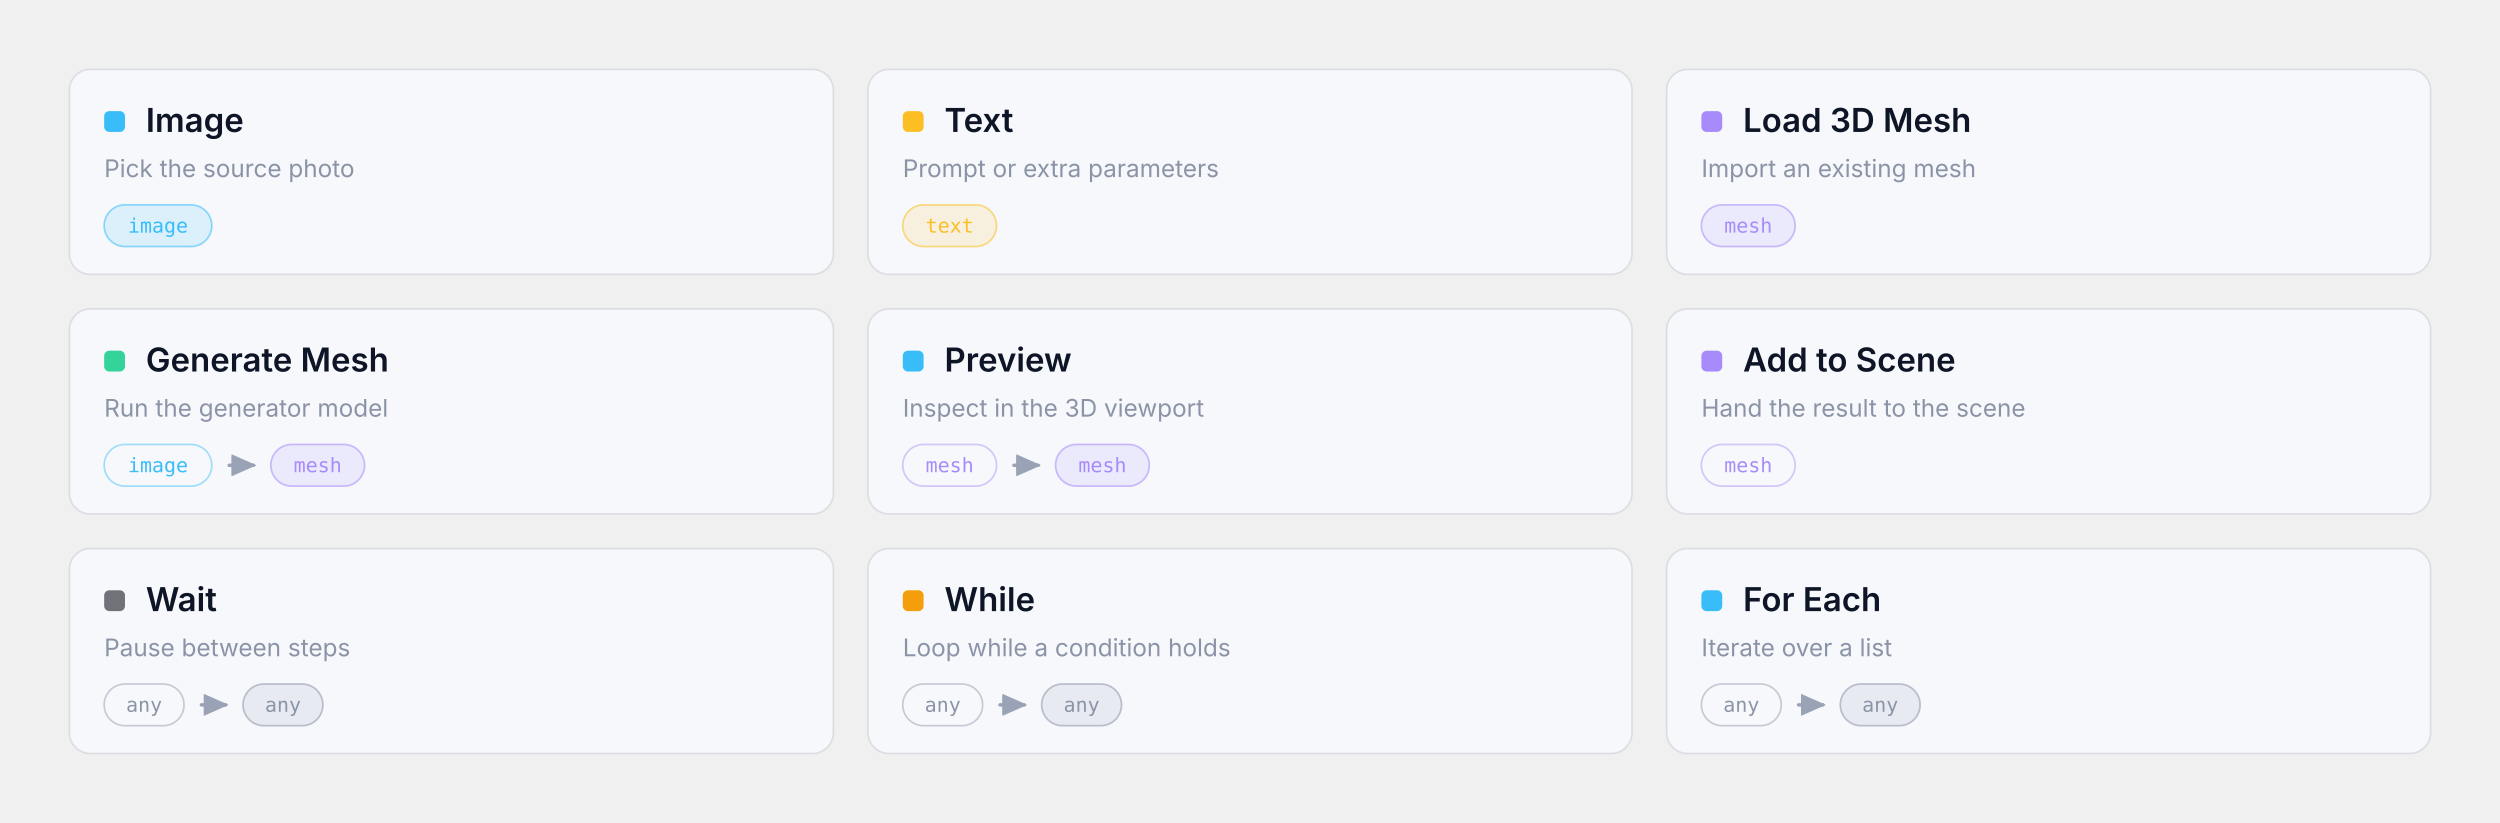
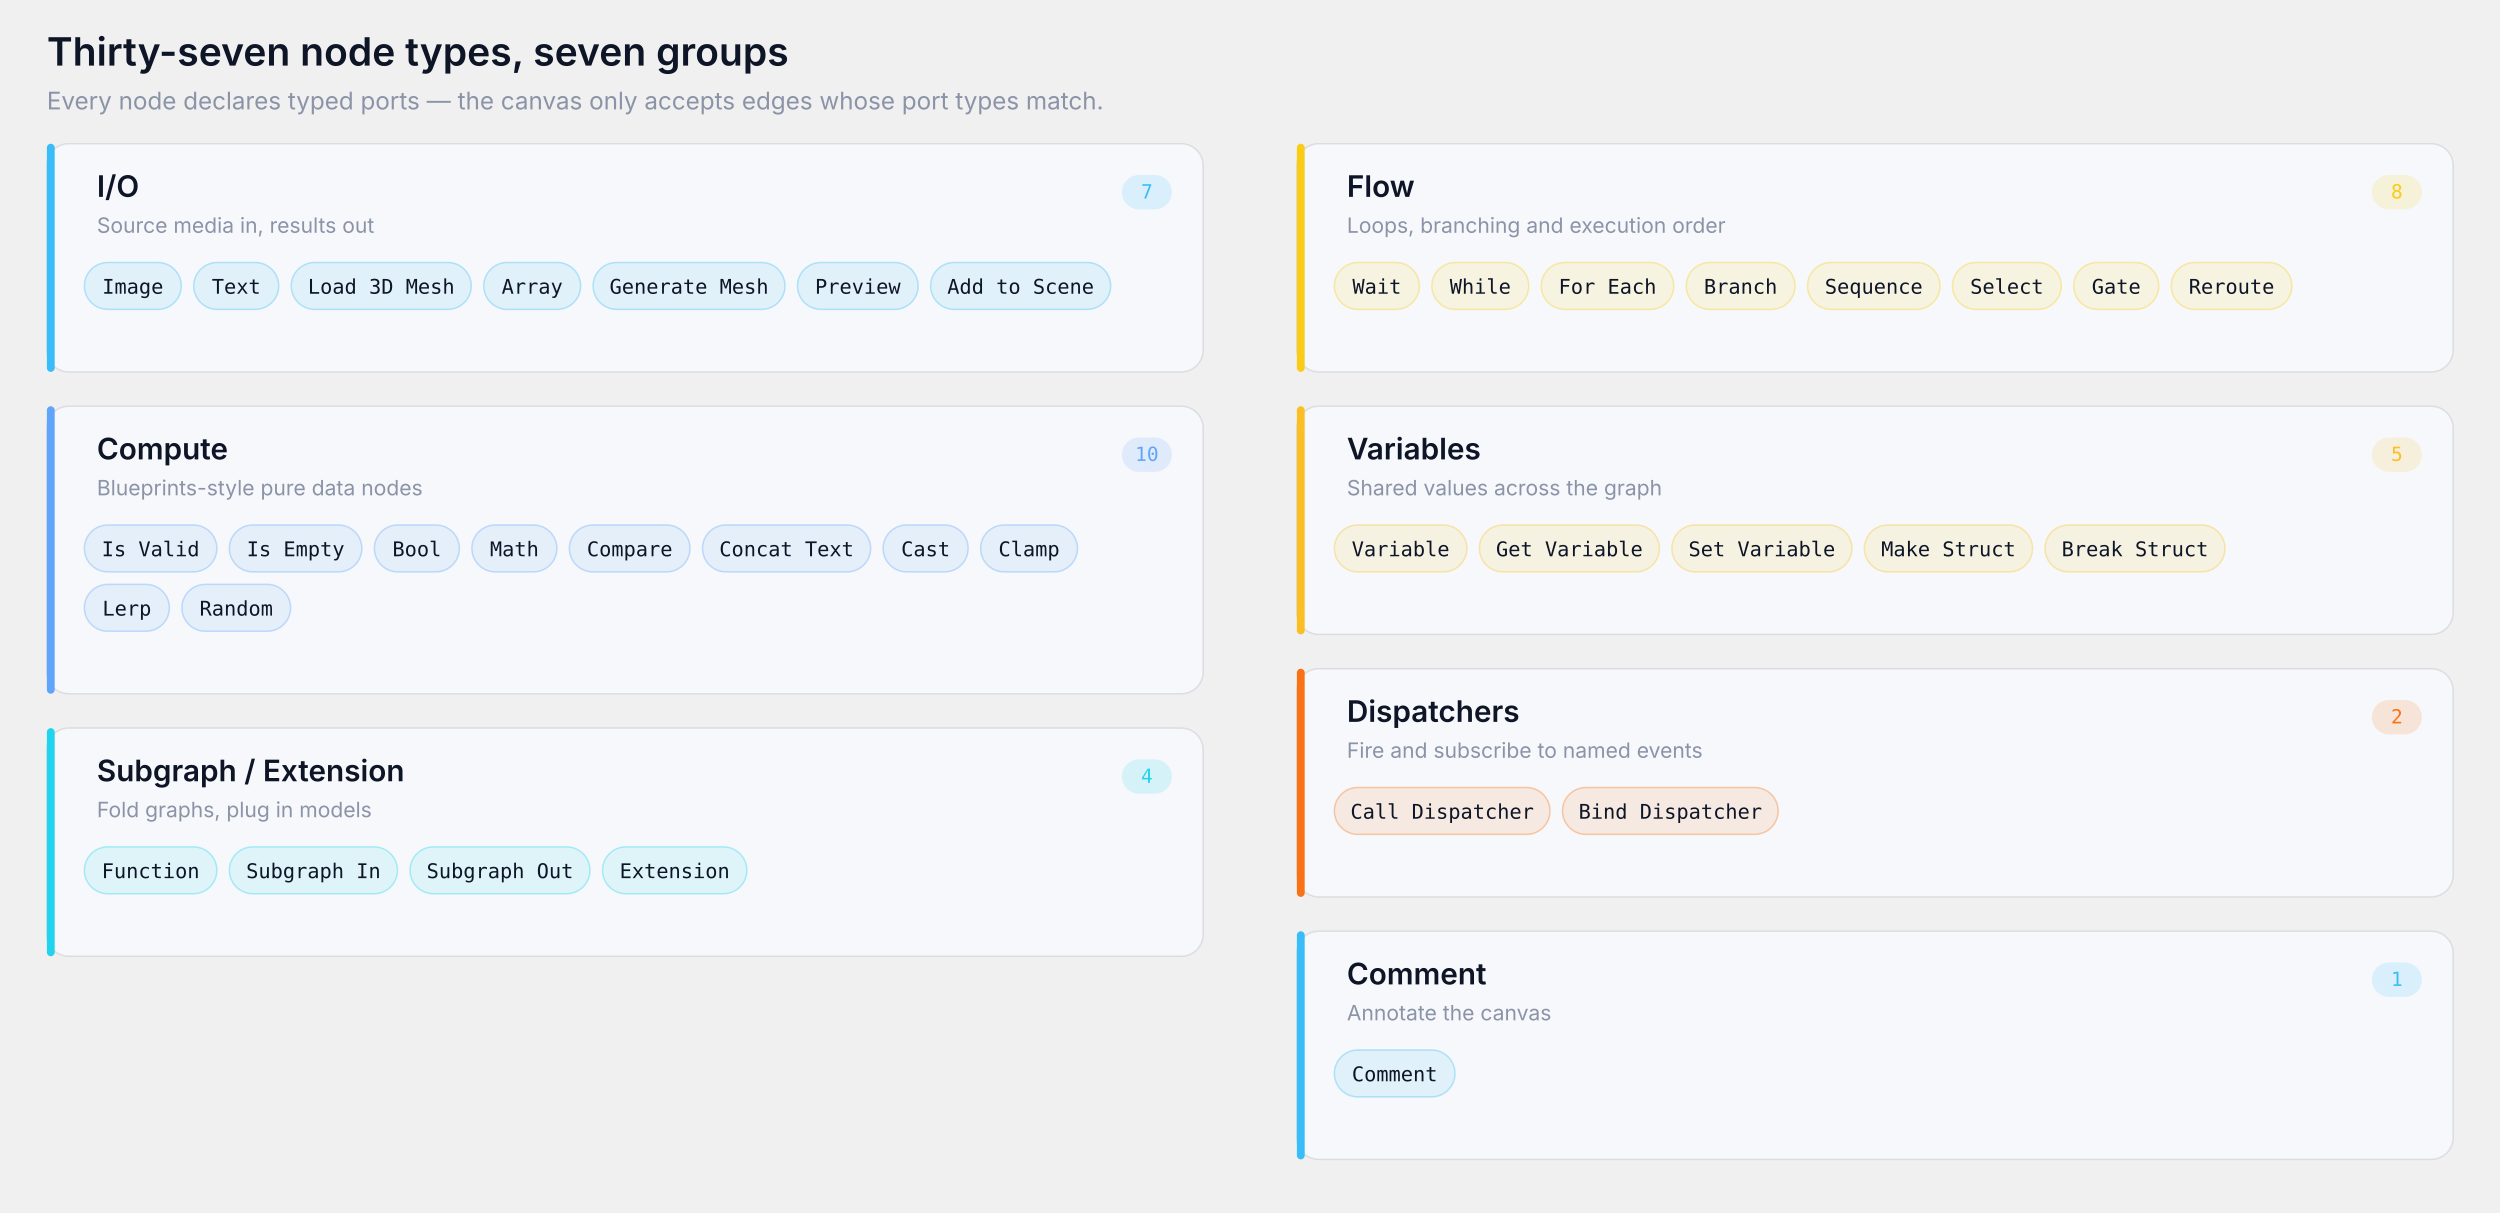
- <svg xmlns="http://www.w3.org/2000/svg" viewBox="0 0 1440 474" width="1440" height="474" role="img" aria-label="MeshForge node types">
+ <svg xmlns="http://www.w3.org/2000/svg" viewBox="0 0 1600 776" width="1600" height="776" role="img" aria-label="MeshForge node types">
  <style>
    .t1   { fill: #0d1526; }
    .t2   { fill: #4a5768; }
    .t3   { fill: #8b93a7; }
    .card { fill: #f6f8fb; stroke: rgba(15,23,42,0.10); }
    .box  { fill: #ffffff; stroke: rgba(15,23,42,0.13); }
    .soft { fill: #eef2f8; }
    .ln   { stroke: #9aa3b5; fill: #9aa3b5; }
    .lnd  { stroke: #c2cad6; fill: #c2cad6; }
    .ga   { stop-color: #2f6ee0; }
    .gb   { stop-color: #7c3aed; }

    @media (prefers-color-scheme: dark) {
      .t1   { fill: #e6e8ee; }
      .t2   { fill: #a9b1c3; }
      .t3   { fill: #6b7386; }
      .card { fill: #141922; stroke: rgba(255,255,255,0.09); }
      .box  { fill: #1a1d25; stroke: rgba(255,255,255,0.12); }
      .soft { fill: #1f2531; }
      .ln   { stroke: #4a5164; fill: #4a5164; }
      .lnd  { stroke: #333a48; fill: #333a48; }
      .ga   { stop-color: #4f8cff; }
      .gb   { stop-color: #a855f7; }
    }

    .sans { font-family: 'Segoe UI','Helvetica Neue',Inter,Arial,sans-serif; }
    .mono { font-family: 'JetBrains Mono','SF Mono',Consolas,Menlo,monospace; }
    .a    { stroke-width: 2; stroke-linecap: round; stroke-linejoin: round; fill: none; }
  </style>
  <defs>
    <linearGradient id="gw" x1="0" y1="0" x2="1" y2="1">
      <stop class="ga" offset="0" />
      <stop class="gb" offset="1" />
    </linearGradient>
    <marker id="arw" viewBox="0 0 10 10" refX="9" refY="5" markerWidth="7" markerHeight="7" orient="auto-start-reverse">
      <path d="M0 1L9 5L0 9z" class="ln" fill="currentColor" />
    </marker>
  </defs>
-   <rect x="40" y="40" width="440" height="118" rx="12" class="card" />
-   <rect x="60" y="64" width="12" height="12" rx="3" fill="#38bdf8" />
-   <text x="84" y="76" class="sans t1" font-size="19" font-weight="600">Image</text>
-   <text x="60" y="102" class="sans t3" font-size="14">Pick the source photo</text>
-   <rect x="60" y="118" width="62" height="24" rx="12" fill="#38bdf8" fill-opacity="0.14" stroke="#38bdf8" stroke-opacity="0.55" />
-   <text x="91" y="134" text-anchor="middle" class="mono" font-size="11.5" fill="#38bdf8">image</text>
-   <rect x="500" y="40" width="440" height="118" rx="12" class="card" />
-   <rect x="520" y="64" width="12" height="12" rx="3" fill="#fbbf24" />
-   <text x="544" y="76" class="sans t1" font-size="19" font-weight="600">Text</text>
-   <text x="520" y="102" class="sans t3" font-size="14">Prompt or extra parameters</text>
-   <rect x="520" y="118" width="54" height="24" rx="12" fill="#fbbf24" fill-opacity="0.14" stroke="#fbbf24" stroke-opacity="0.55" />
-   <text x="547" y="134" text-anchor="middle" class="mono" font-size="11.5" fill="#fbbf24">text</text>
-   <rect x="960" y="40" width="440" height="118" rx="12" class="card" />
-   <rect x="980" y="64" width="12" height="12" rx="3" fill="#a78bfa" />
-   <text x="1004" y="76" class="sans t1" font-size="19" font-weight="600">Load 3D Mesh</text>
-   <text x="980" y="102" class="sans t3" font-size="14">Import an existing mesh</text>
-   <rect x="980" y="118" width="54" height="24" rx="12" fill="#a78bfa" fill-opacity="0.14" stroke="#a78bfa" stroke-opacity="0.55" />
-   <text x="1007" y="134" text-anchor="middle" class="mono" font-size="11.5" fill="#a78bfa">mesh</text>
-   <rect x="40" y="178" width="440" height="118" rx="12" class="card" />
-   <rect x="60" y="202" width="12" height="12" rx="3" fill="#34d399" />
-   <text x="84" y="214" class="sans t1" font-size="19" font-weight="600">Generate Mesh</text>
-   <text x="60" y="240" class="sans t3" font-size="14">Run the generator model</text>
-   <rect x="60" y="256" width="62" height="24" rx="12" fill="none" stroke="#38bdf8" stroke-opacity="0.45" />
-   <text x="91" y="272" text-anchor="middle" class="mono" font-size="11.5" fill="#38bdf8">image</text>
-   <path d="M132 268h14" class="ln a" marker-end="url(#arw)" />
-   <rect x="156" y="256" width="54" height="24" rx="12" fill="#a78bfa" fill-opacity="0.14" stroke="#a78bfa" stroke-opacity="0.55" />
-   <text x="183" y="272" text-anchor="middle" class="mono" font-size="11.5" fill="#a78bfa">mesh</text>
-   <rect x="500" y="178" width="440" height="118" rx="12" class="card" />
-   <rect x="520" y="202" width="12" height="12" rx="3" fill="#38bdf8" />
-   <text x="544" y="214" class="sans t1" font-size="19" font-weight="600">Preview</text>
-   <text x="520" y="240" class="sans t3" font-size="14">Inspect in the 3D viewport</text>
-   <rect x="520" y="256" width="54" height="24" rx="12" fill="none" stroke="#a78bfa" stroke-opacity="0.45" />
-   <text x="547" y="272" text-anchor="middle" class="mono" font-size="11.5" fill="#a78bfa">mesh</text>
-   <path d="M584 268h14" class="ln a" marker-end="url(#arw)" />
-   <rect x="608" y="256" width="54" height="24" rx="12" fill="#a78bfa" fill-opacity="0.14" stroke="#a78bfa" stroke-opacity="0.55" />
-   <text x="635" y="272" text-anchor="middle" class="mono" font-size="11.5" fill="#a78bfa">mesh</text>
-   <rect x="960" y="178" width="440" height="118" rx="12" class="card" />
-   <rect x="980" y="202" width="12" height="12" rx="3" fill="#a78bfa" />
-   <text x="1004" y="214" class="sans t1" font-size="19" font-weight="600">Add to Scene</text>
-   <text x="980" y="240" class="sans t3" font-size="14">Hand the result to the scene</text>
-   <rect x="980" y="256" width="54" height="24" rx="12" fill="none" stroke="#a78bfa" stroke-opacity="0.45" />
-   <text x="1007" y="272" text-anchor="middle" class="mono" font-size="11.5" fill="#a78bfa">mesh</text>
-   <rect x="40" y="316" width="440" height="118" rx="12" class="card" />
-   <rect x="60" y="340" width="12" height="12" rx="3" fill="#71717a" />
-   <text x="84" y="352" class="sans t1" font-size="19" font-weight="600">Wait</text>
-   <text x="60" y="378" class="sans t3" font-size="14">Pause between steps</text>
-   <rect x="60" y="394" width="46" height="24" rx="12" fill="none" stroke="#8b93a7" stroke-opacity="0.45" />
-   <text x="83" y="410" text-anchor="middle" class="mono" font-size="11.5" fill="#8b93a7">any</text>
-   <path d="M116 406h14" class="ln a" marker-end="url(#arw)" />
-   <rect x="140" y="394" width="46" height="24" rx="12" fill="#8b93a7" fill-opacity="0.14" stroke="#8b93a7" stroke-opacity="0.55" />
-   <text x="163" y="410" text-anchor="middle" class="mono" font-size="11.5" fill="#8b93a7">any</text>
-   <rect x="500" y="316" width="440" height="118" rx="12" class="card" />
-   <rect x="520" y="340" width="12" height="12" rx="3" fill="#f59e0b" />
-   <text x="544" y="352" class="sans t1" font-size="19" font-weight="600">While</text>
-   <text x="520" y="378" class="sans t3" font-size="14">Loop while a condition holds</text>
-   <rect x="520" y="394" width="46" height="24" rx="12" fill="none" stroke="#8b93a7" stroke-opacity="0.45" />
-   <text x="543" y="410" text-anchor="middle" class="mono" font-size="11.5" fill="#8b93a7">any</text>
-   <path d="M576 406h14" class="ln a" marker-end="url(#arw)" />
-   <rect x="600" y="394" width="46" height="24" rx="12" fill="#8b93a7" fill-opacity="0.14" stroke="#8b93a7" stroke-opacity="0.55" />
-   <text x="623" y="410" text-anchor="middle" class="mono" font-size="11.5" fill="#8b93a7">any</text>
-   <rect x="960" y="316" width="440" height="118" rx="12" class="card" />
-   <rect x="980" y="340" width="12" height="12" rx="3" fill="#38bdf8" />
-   <text x="1004" y="352" class="sans t1" font-size="19" font-weight="600">For Each</text>
-   <text x="980" y="378" class="sans t3" font-size="14">Iterate over a list</text>
-   <rect x="980" y="394" width="46" height="24" rx="12" fill="none" stroke="#8b93a7" stroke-opacity="0.45" />
-   <text x="1003" y="410" text-anchor="middle" class="mono" font-size="11.5" fill="#8b93a7">any</text>
-   <path d="M1036 406h14" class="ln a" marker-end="url(#arw)" />
-   <rect x="1060" y="394" width="46" height="24" rx="12" fill="#8b93a7" fill-opacity="0.14" stroke="#8b93a7" stroke-opacity="0.55" />
-   <text x="1083" y="410" text-anchor="middle" class="mono" font-size="11.5" fill="#8b93a7">any</text>
+   <text x="30" y="42" class="sans t1" font-size="25" font-weight="600">Thirty-seven node types, seven groups</text>
+   <text x="30" y="70" class="sans t3" font-size="15.5">Every node declares typed ports — the canvas only accepts edges whose port types match.</text>
+   <rect x="30" y="92" width="740" height="146" rx="14" class="card" />
+   <rect x="30" y="92" width="5" height="146" rx="2.5" fill="#38bdf8" />
+   <text x="62" y="126" class="sans t1" font-size="19" font-weight="600">I/O</text>
+   <text x="62" y="149" class="sans t3" font-size="13.5">Source media in, results out</text>
+   <rect x="718" y="112" width="32" height="22" rx="11" fill="#38bdf8" fill-opacity="0.15" />
+   <text x="734" y="127" text-anchor="middle" class="mono" font-size="12.5" fill="#38bdf8">7</text>
+   <rect x="54" y="168" width="62" height="30" rx="15" fill="#38bdf8" fill-opacity="0.11" stroke="#38bdf8" stroke-opacity="0.34" />
+   <text x="85" y="188" text-anchor="middle" class="mono t1" font-size="13">Image</text>
+   <rect x="124" y="168" width="54.4" height="30" rx="15" fill="#38bdf8" fill-opacity="0.11" stroke="#38bdf8" stroke-opacity="0.34" />
+   <text x="151.2" y="188" text-anchor="middle" class="mono t1" font-size="13">Text</text>
+   <rect x="186.4" y="168" width="115.2" height="30" rx="15" fill="#38bdf8" fill-opacity="0.11" stroke="#38bdf8" stroke-opacity="0.34" />
+   <text x="244" y="188" text-anchor="middle" class="mono t1" font-size="13">Load 3D Mesh</text>
+   <rect x="309.6" y="168" width="62" height="30" rx="15" fill="#38bdf8" fill-opacity="0.11" stroke="#38bdf8" stroke-opacity="0.34" />
+   <text x="340.6" y="188" text-anchor="middle" class="mono t1" font-size="13">Array</text>
+   <rect x="379.6" y="168" width="122.8" height="30" rx="15" fill="#38bdf8" fill-opacity="0.11" stroke="#38bdf8" stroke-opacity="0.34" />
+   <text x="441" y="188" text-anchor="middle" class="mono t1" font-size="13">Generate Mesh</text>
+   <rect x="510.4" y="168" width="77.2" height="30" rx="15" fill="#38bdf8" fill-opacity="0.11" stroke="#38bdf8" stroke-opacity="0.34" />
+   <text x="549" y="188" text-anchor="middle" class="mono t1" font-size="13">Preview</text>
+   <rect x="595.6" y="168" width="115.2" height="30" rx="15" fill="#38bdf8" fill-opacity="0.11" stroke="#38bdf8" stroke-opacity="0.34" />
+   <text x="653.2" y="188" text-anchor="middle" class="mono t1" font-size="13">Add to Scene</text>
+   <rect x="30" y="260" width="740" height="184" rx="14" class="card" />
+   <rect x="30" y="260" width="5" height="184" rx="2.5" fill="#60a5fa" />
+   <text x="62" y="294" class="sans t1" font-size="19" font-weight="600">Compute</text>
+   <text x="62" y="317" class="sans t3" font-size="13.5">Blueprints-style pure data nodes</text>
+   <rect x="718" y="280" width="32" height="22" rx="11" fill="#60a5fa" fill-opacity="0.15" />
+   <text x="734" y="295" text-anchor="middle" class="mono" font-size="12.5" fill="#60a5fa">10</text>
+   <rect x="54" y="336" width="84.8" height="30" rx="15" fill="#60a5fa" fill-opacity="0.11" stroke="#60a5fa" stroke-opacity="0.34" />
+   <text x="96.4" y="356" text-anchor="middle" class="mono t1" font-size="13">Is Valid</text>
+   <rect x="146.8" y="336" width="84.8" height="30" rx="15" fill="#60a5fa" fill-opacity="0.11" stroke="#60a5fa" stroke-opacity="0.34" />
+   <text x="189.2" y="356" text-anchor="middle" class="mono t1" font-size="13">Is Empty</text>
+   <rect x="239.6" y="336" width="54.4" height="30" rx="15" fill="#60a5fa" fill-opacity="0.11" stroke="#60a5fa" stroke-opacity="0.34" />
+   <text x="266.8" y="356" text-anchor="middle" class="mono t1" font-size="13">Bool</text>
+   <rect x="302" y="336" width="54.4" height="30" rx="15" fill="#60a5fa" fill-opacity="0.11" stroke="#60a5fa" stroke-opacity="0.34" />
+   <text x="329.2" y="356" text-anchor="middle" class="mono t1" font-size="13">Math</text>
+   <rect x="364.4" y="336" width="77.2" height="30" rx="15" fill="#60a5fa" fill-opacity="0.11" stroke="#60a5fa" stroke-opacity="0.34" />
+   <text x="403" y="356" text-anchor="middle" class="mono t1" font-size="13">Compare</text>
+   <rect x="449.6" y="336" width="107.6" height="30" rx="15" fill="#60a5fa" fill-opacity="0.11" stroke="#60a5fa" stroke-opacity="0.34" />
+   <text x="503.4" y="356" text-anchor="middle" class="mono t1" font-size="13">Concat Text</text>
+   <rect x="565.2" y="336" width="54.4" height="30" rx="15" fill="#60a5fa" fill-opacity="0.11" stroke="#60a5fa" stroke-opacity="0.34" />
+   <text x="592.4" y="356" text-anchor="middle" class="mono t1" font-size="13">Cast</text>
+   <rect x="627.6" y="336" width="62" height="30" rx="15" fill="#60a5fa" fill-opacity="0.11" stroke="#60a5fa" stroke-opacity="0.34" />
+   <text x="658.6" y="356" text-anchor="middle" class="mono t1" font-size="13">Clamp</text>
+   <rect x="54" y="374" width="54.4" height="30" rx="15" fill="#60a5fa" fill-opacity="0.11" stroke="#60a5fa" stroke-opacity="0.34" />
+   <text x="81.2" y="394" text-anchor="middle" class="mono t1" font-size="13">Lerp</text>
+   <rect x="116.4" y="374" width="69.6" height="30" rx="15" fill="#60a5fa" fill-opacity="0.11" stroke="#60a5fa" stroke-opacity="0.34" />
+   <text x="151.2" y="394" text-anchor="middle" class="mono t1" font-size="13">Random</text>
+   <rect x="30" y="466" width="740" height="146" rx="14" class="card" />
+   <rect x="30" y="466" width="5" height="146" rx="2.5" fill="#22d3ee" />
+   <text x="62" y="500" class="sans t1" font-size="19" font-weight="600">Subgraph / Extension</text>
+   <text x="62" y="523" class="sans t3" font-size="13.5">Fold graphs, plug in models</text>
+   <rect x="718" y="486" width="32" height="22" rx="11" fill="#22d3ee" fill-opacity="0.15" />
+   <text x="734" y="501" text-anchor="middle" class="mono" font-size="12.5" fill="#22d3ee">4</text>
+   <rect x="54" y="542" width="84.8" height="30" rx="15" fill="#22d3ee" fill-opacity="0.11" stroke="#22d3ee" stroke-opacity="0.34" />
+   <text x="96.4" y="562" text-anchor="middle" class="mono t1" font-size="13">Function</text>
+   <rect x="146.8" y="542" width="107.6" height="30" rx="15" fill="#22d3ee" fill-opacity="0.11" stroke="#22d3ee" stroke-opacity="0.34" />
+   <text x="200.6" y="562" text-anchor="middle" class="mono t1" font-size="13">Subgraph In</text>
+   <rect x="262.4" y="542" width="115.2" height="30" rx="15" fill="#22d3ee" fill-opacity="0.11" stroke="#22d3ee" stroke-opacity="0.34" />
+   <text x="320" y="562" text-anchor="middle" class="mono t1" font-size="13">Subgraph Out</text>
+   <rect x="385.6" y="542" width="92.4" height="30" rx="15" fill="#22d3ee" fill-opacity="0.11" stroke="#22d3ee" stroke-opacity="0.34" />
+   <text x="431.8" y="562" text-anchor="middle" class="mono t1" font-size="13">Extension</text>
+   <rect x="830" y="92" width="740" height="146" rx="14" class="card" />
+   <rect x="830" y="92" width="5" height="146" rx="2.5" fill="#facc15" />
+   <text x="862" y="126" class="sans t1" font-size="19" font-weight="600">Flow</text>
+   <text x="862" y="149" class="sans t3" font-size="13.5">Loops, branching and execution order</text>
+   <rect x="1518" y="112" width="32" height="22" rx="11" fill="#facc15" fill-opacity="0.15" />
+   <text x="1534" y="127" text-anchor="middle" class="mono" font-size="12.5" fill="#facc15">8</text>
+   <rect x="854" y="168" width="54.4" height="30" rx="15" fill="#facc15" fill-opacity="0.11" stroke="#facc15" stroke-opacity="0.34" />
+   <text x="881.2" y="188" text-anchor="middle" class="mono t1" font-size="13">Wait</text>
+   <rect x="916.4" y="168" width="62" height="30" rx="15" fill="#facc15" fill-opacity="0.11" stroke="#facc15" stroke-opacity="0.34" />
+   <text x="947.4" y="188" text-anchor="middle" class="mono t1" font-size="13">While</text>
+   <rect x="986.4" y="168" width="84.8" height="30" rx="15" fill="#facc15" fill-opacity="0.11" stroke="#facc15" stroke-opacity="0.34" />
+   <text x="1028.8" y="188" text-anchor="middle" class="mono t1" font-size="13">For Each</text>
+   <rect x="1079.2" y="168" width="69.6" height="30" rx="15" fill="#facc15" fill-opacity="0.11" stroke="#facc15" stroke-opacity="0.34" />
+   <text x="1114" y="188" text-anchor="middle" class="mono t1" font-size="13">Branch</text>
+   <rect x="1156.8" y="168" width="84.8" height="30" rx="15" fill="#facc15" fill-opacity="0.11" stroke="#facc15" stroke-opacity="0.34" />
+   <text x="1199.2" y="188" text-anchor="middle" class="mono t1" font-size="13">Sequence</text>
+   <rect x="1249.6" y="168" width="69.6" height="30" rx="15" fill="#facc15" fill-opacity="0.11" stroke="#facc15" stroke-opacity="0.34" />
+   <text x="1284.4" y="188" text-anchor="middle" class="mono t1" font-size="13">Select</text>
+   <rect x="1327.2" y="168" width="54.4" height="30" rx="15" fill="#facc15" fill-opacity="0.11" stroke="#facc15" stroke-opacity="0.34" />
+   <text x="1354.4" y="188" text-anchor="middle" class="mono t1" font-size="13">Gate</text>
+   <rect x="1389.6" y="168" width="77.2" height="30" rx="15" fill="#facc15" fill-opacity="0.11" stroke="#facc15" stroke-opacity="0.34" />
+   <text x="1428.2" y="188" text-anchor="middle" class="mono t1" font-size="13">Reroute</text>
+   <rect x="830" y="260" width="740" height="146" rx="14" class="card" />
+   <rect x="830" y="260" width="5" height="146" rx="2.5" fill="#fbbf24" />
+   <text x="862" y="294" class="sans t1" font-size="19" font-weight="600">Variables</text>
+   <text x="862" y="317" class="sans t3" font-size="13.5">Shared values across the graph</text>
+   <rect x="1518" y="280" width="32" height="22" rx="11" fill="#fbbf24" fill-opacity="0.15" />
+   <text x="1534" y="295" text-anchor="middle" class="mono" font-size="12.5" fill="#fbbf24">5</text>
+   <rect x="854" y="336" width="84.8" height="30" rx="15" fill="#fbbf24" fill-opacity="0.11" stroke="#fbbf24" stroke-opacity="0.34" />
+   <text x="896.4" y="356" text-anchor="middle" class="mono t1" font-size="13">Variable</text>
+   <rect x="946.8" y="336" width="115.2" height="30" rx="15" fill="#fbbf24" fill-opacity="0.11" stroke="#fbbf24" stroke-opacity="0.34" />
+   <text x="1004.4" y="356" text-anchor="middle" class="mono t1" font-size="13">Get Variable</text>
+   <rect x="1070" y="336" width="115.2" height="30" rx="15" fill="#fbbf24" fill-opacity="0.11" stroke="#fbbf24" stroke-opacity="0.34" />
+   <text x="1127.6" y="356" text-anchor="middle" class="mono t1" font-size="13">Set Variable</text>
+   <rect x="1193.2" y="336" width="107.6" height="30" rx="15" fill="#fbbf24" fill-opacity="0.11" stroke="#fbbf24" stroke-opacity="0.34" />
+   <text x="1247" y="356" text-anchor="middle" class="mono t1" font-size="13">Make Struct</text>
+   <rect x="1308.8" y="336" width="115.2" height="30" rx="15" fill="#fbbf24" fill-opacity="0.11" stroke="#fbbf24" stroke-opacity="0.34" />
+   <text x="1366.4" y="356" text-anchor="middle" class="mono t1" font-size="13">Break Struct</text>
+   <rect x="830" y="428" width="740" height="146" rx="14" class="card" />
+   <rect x="830" y="428" width="5" height="146" rx="2.5" fill="#f97316" />
+   <text x="862" y="462" class="sans t1" font-size="19" font-weight="600">Dispatchers</text>
+   <text x="862" y="485" class="sans t3" font-size="13.5">Fire and subscribe to named events</text>
+   <rect x="1518" y="448" width="32" height="22" rx="11" fill="#f97316" fill-opacity="0.15" />
+   <text x="1534" y="463" text-anchor="middle" class="mono" font-size="12.5" fill="#f97316">2</text>
+   <rect x="854" y="504" width="138" height="30" rx="15" fill="#f97316" fill-opacity="0.11" stroke="#f97316" stroke-opacity="0.34" />
+   <text x="923" y="524" text-anchor="middle" class="mono t1" font-size="13">Call Dispatcher</text>
+   <rect x="1000" y="504" width="138" height="30" rx="15" fill="#f97316" fill-opacity="0.11" stroke="#f97316" stroke-opacity="0.34" />
+   <text x="1069" y="524" text-anchor="middle" class="mono t1" font-size="13">Bind Dispatcher</text>
+   <rect x="830" y="596" width="740" height="146" rx="14" class="card" />
+   <rect x="830" y="596" width="5" height="146" rx="2.5" fill="#38bdf8" />
+   <text x="862" y="630" class="sans t1" font-size="19" font-weight="600">Comment</text>
+   <text x="862" y="653" class="sans t3" font-size="13.5">Annotate the canvas</text>
+   <rect x="1518" y="616" width="32" height="22" rx="11" fill="#38bdf8" fill-opacity="0.15" />
+   <text x="1534" y="631" text-anchor="middle" class="mono" font-size="12.5" fill="#38bdf8">1</text>
+   <rect x="854" y="672" width="77.2" height="30" rx="15" fill="#38bdf8" fill-opacity="0.11" stroke="#38bdf8" stroke-opacity="0.34" />
+   <text x="892.6" y="692" text-anchor="middle" class="mono t1" font-size="13">Comment</text>
</svg>
